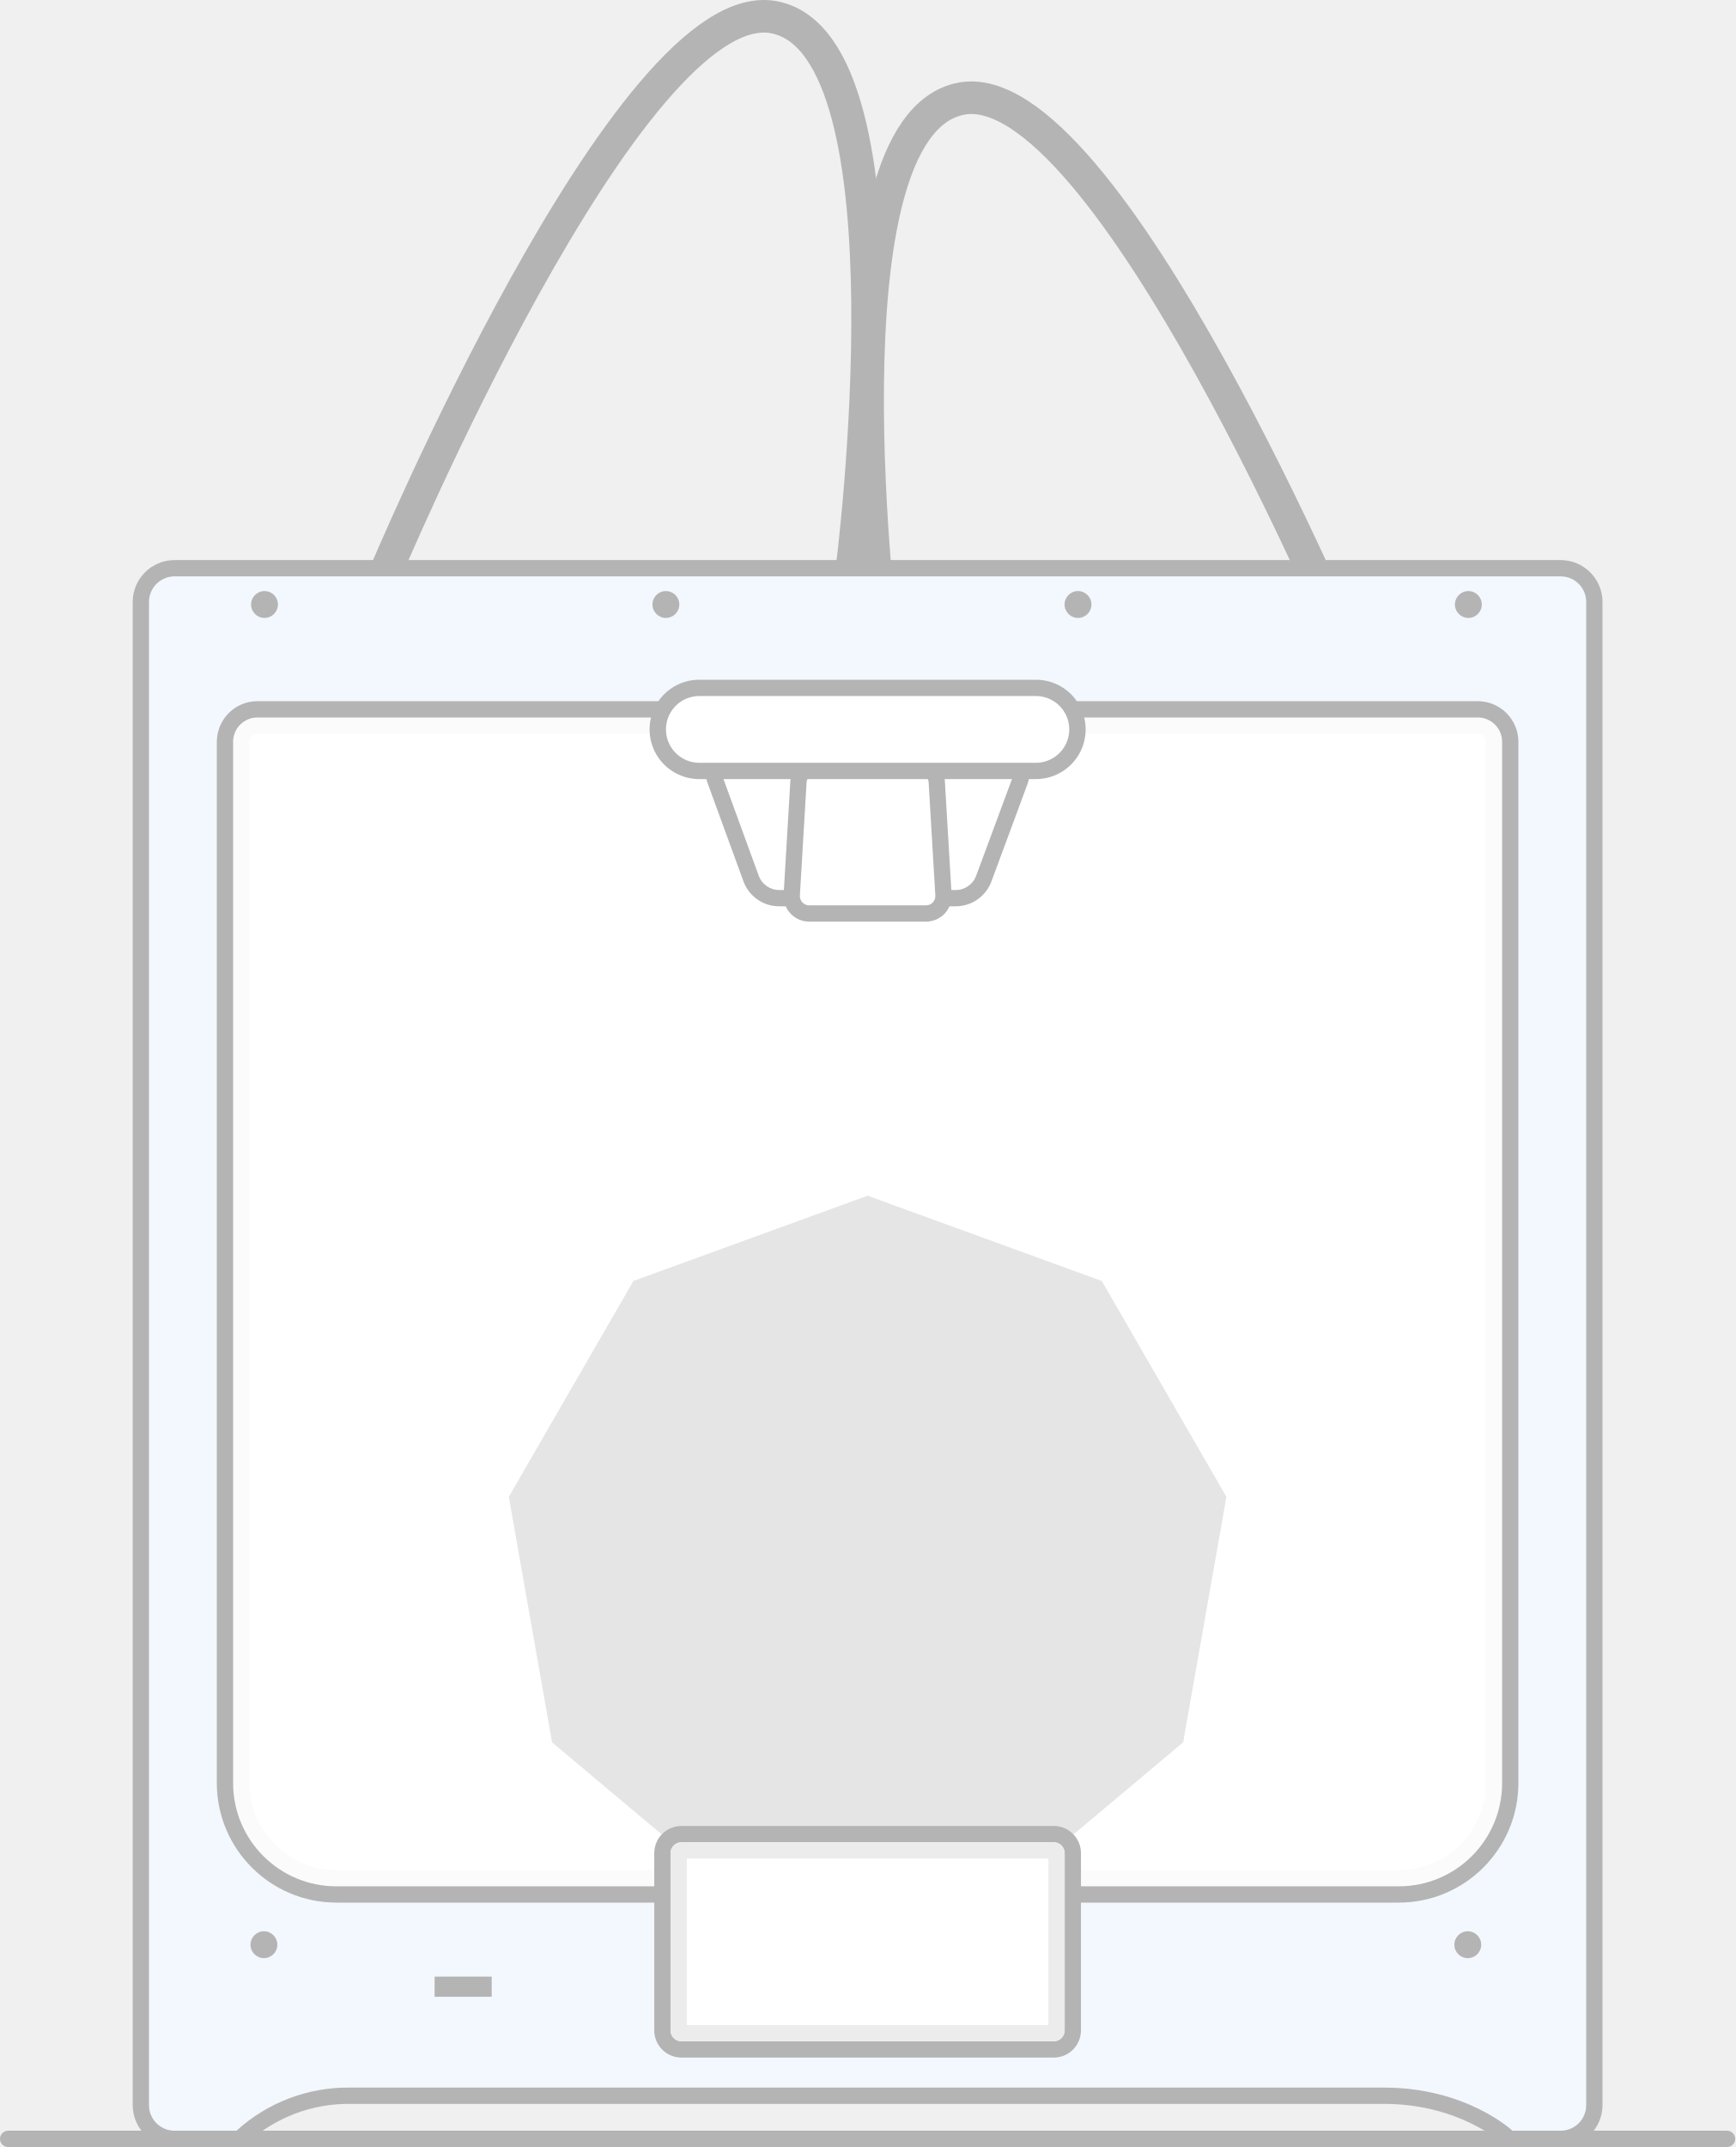
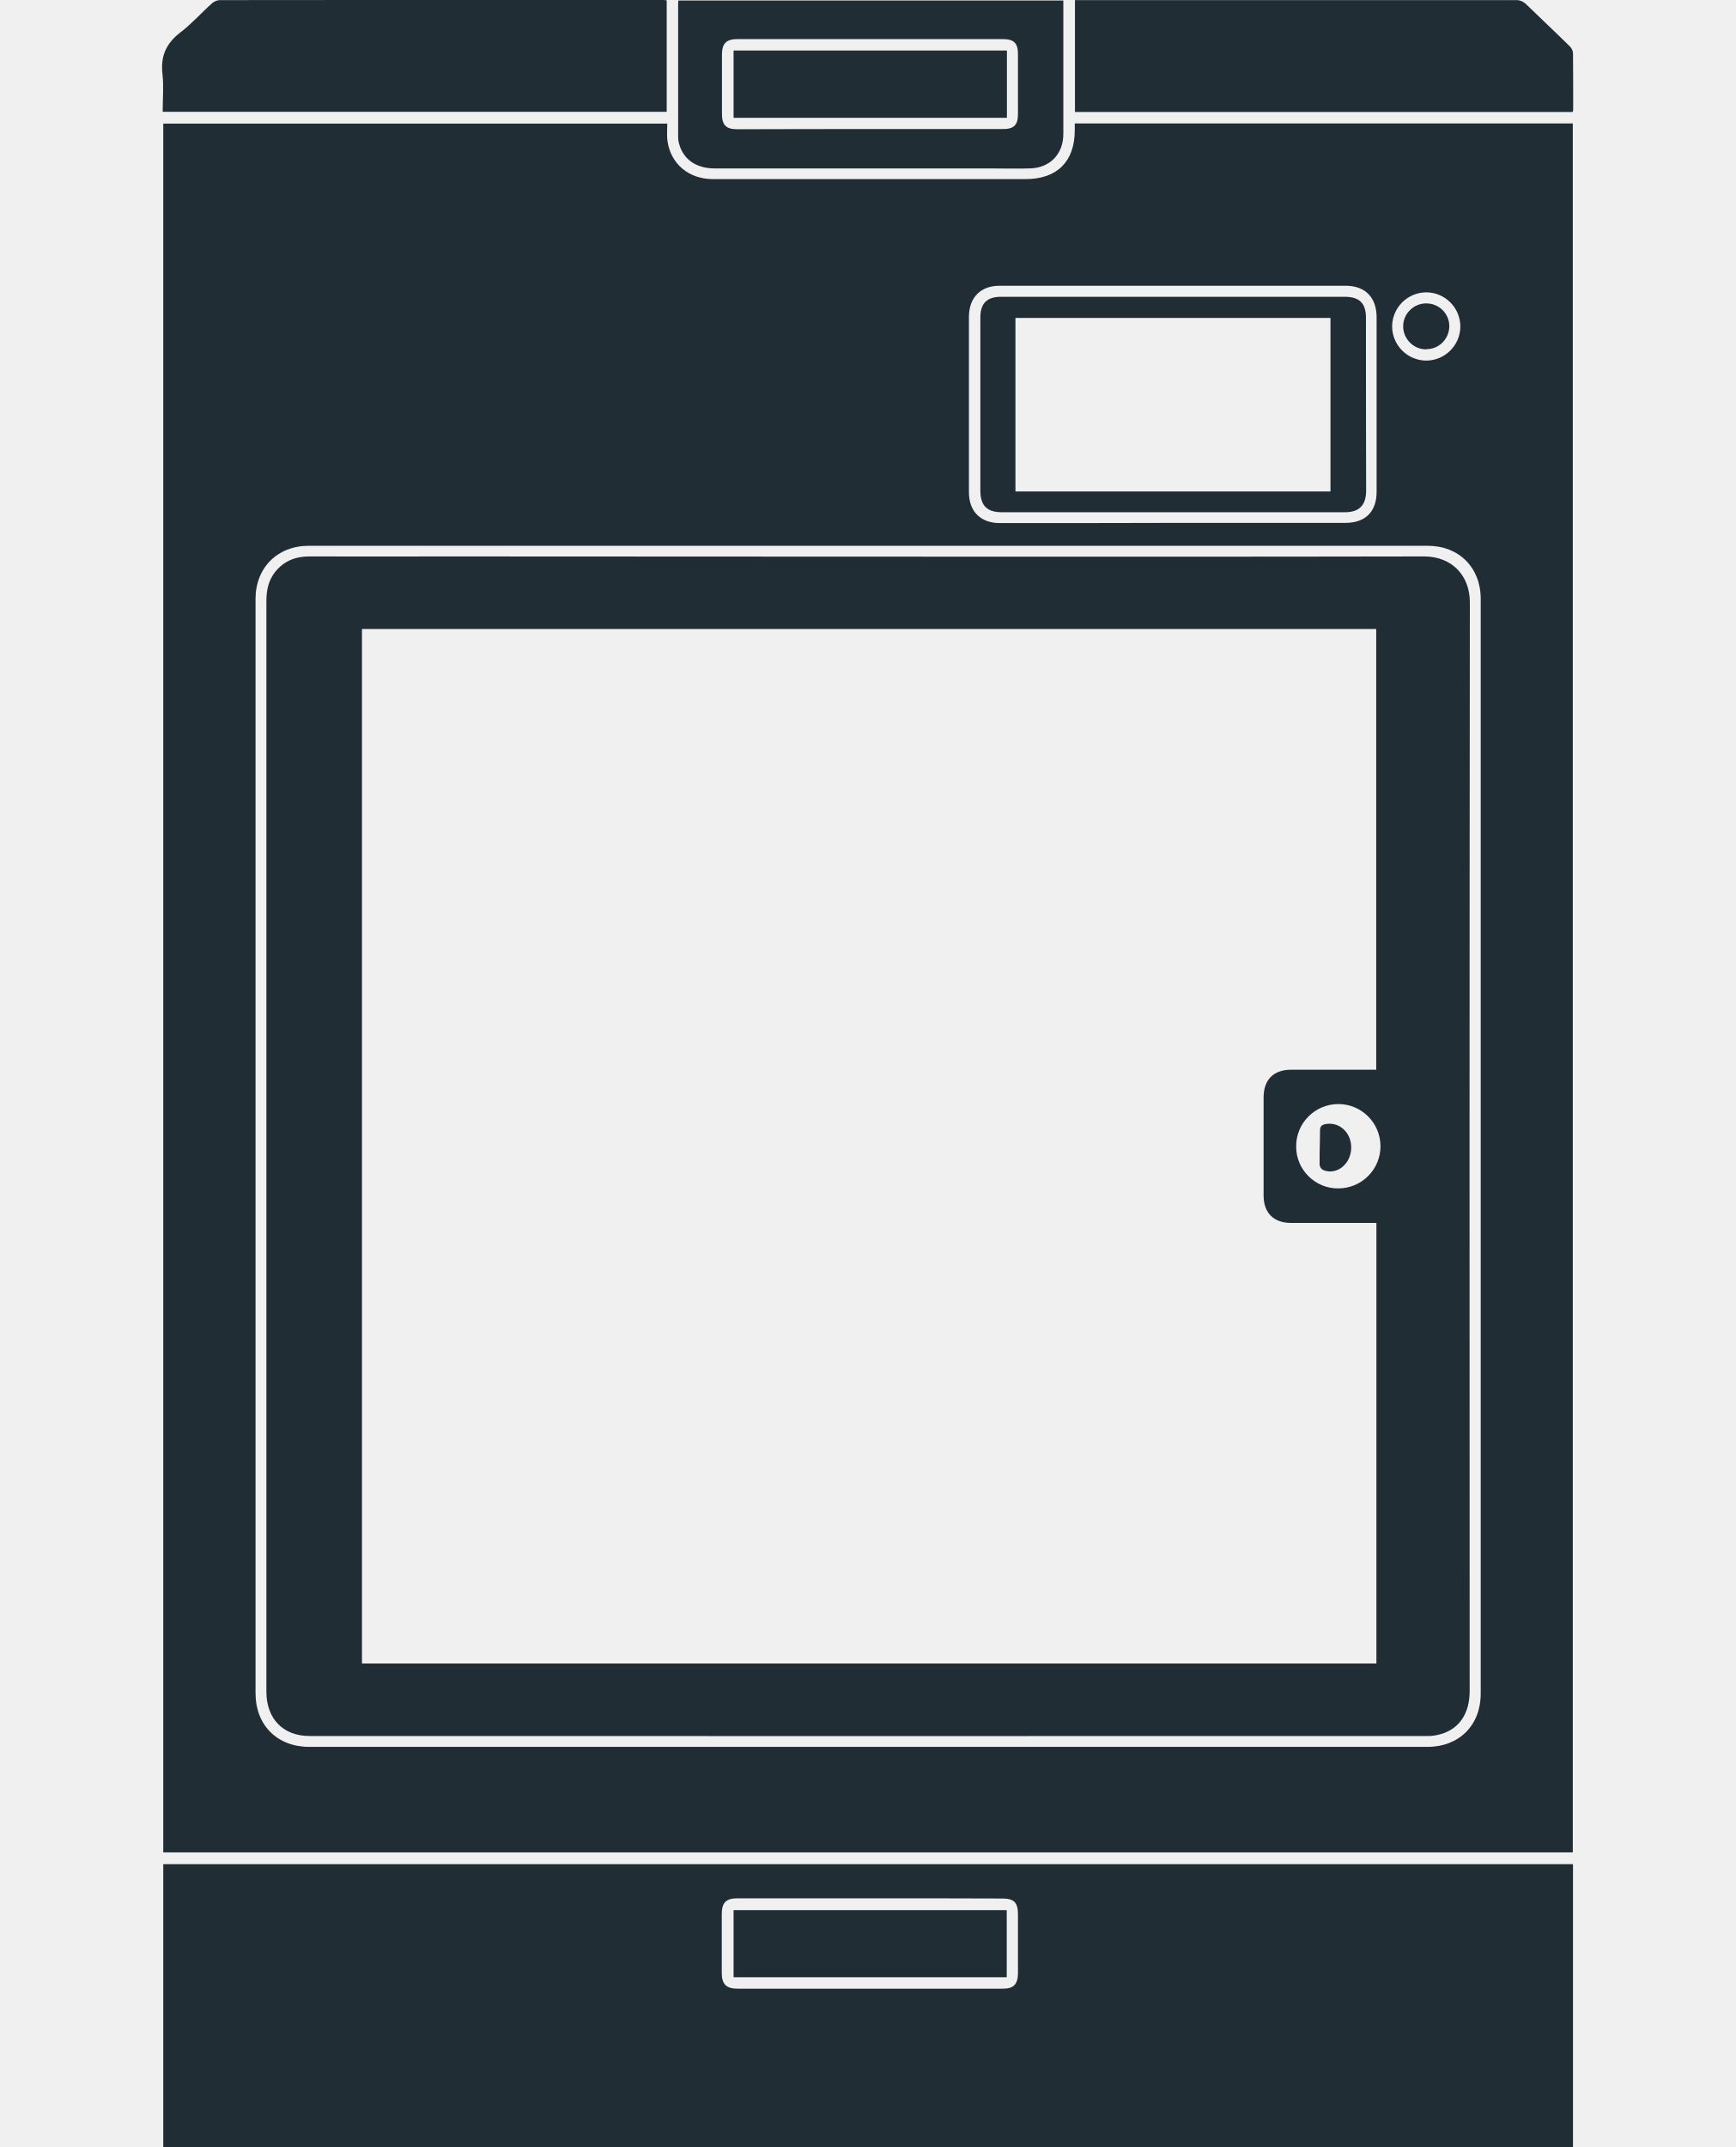
- <svg xmlns="http://www.w3.org/2000/svg" viewBox="0 0 895.119 1107.227">
-   <g transform="scale(4.2)">
-     <path d="M47.139,70.771S77.362-1.427,95.124,2.127,104.66,69.625,104.66,69.625" style="fill:none;stroke:#b4b4b4;stroke-linecap:round;stroke-miterlimit:10;stroke-width:4px" />
-     <path d="M165.984,80.771S135.762,8.573,118,12.127s-9.535,67.498-9.535,67.498" style="fill:none;stroke:#b4b4b4;stroke-linecap:round;stroke-miterlimit:10;stroke-width:4px" />
-     <path d="M185.368,262.625l-.289-.272c-.052-.049-5.491-5.025-15.101-5.025H42.964a19.536,19.536,0,0,0-13.2,4.992l-.295.303-8.029.002a4.144,4.144,0,0,1-4.14-4.14V73.911a4.144,4.144,0,0,1,4.14-4.14H191.683a4.144,4.144,0,0,1,4.14,4.14V258.486a4.144,4.144,0,0,1-4.14,4.14Z" style="fill:#f3f8fe" />
-     <path d="M191.683,70.771a3.14,3.14,0,0,1,3.14,3.14V258.486a3.14,3.14,0,0,1-3.14,3.14H185.765s-5.621-5.297-15.787-5.297H42.964a20.331,20.331,0,0,0-13.918,5.297H21.44a3.14,3.14,0,0,1-3.14-3.14V73.911a3.14,3.14,0,0,1,3.14-3.14H191.683m0-2H21.44a5.146,5.146,0,0,0-5.14,5.14V258.486a5.146,5.146,0,0,0,5.14,5.14h8.456l.59-.613a18.575,18.575,0,0,1,12.478-4.684H169.978c9.173,0,14.371,4.711,14.422,4.759l.575.532.79.006h5.918a5.146,5.146,0,0,0,5.14-5.14V73.911a5.146,5.146,0,0,0-5.14-5.14Z" style="fill:#b4b4b4" />
-     <path d="M41.31,230.618a11.693,11.693,0,0,1-11.68-11.68V91.084a1.99,1.99,0,0,1,1.987-1.987h149.89a1.989,1.989,0,0,1,1.987,1.987V218.938a11.693,11.693,0,0,1-11.68,11.68Z" style="fill:#fff" />
-     <path d="M181.507,90.097a.988.988,0,0,1,.987.987v127.854a10.692,10.692,0,0,1-10.68,10.68H41.31a10.692,10.692,0,0,1-10.68-10.68V91.084a.988.988,0,0,1,.987-.987h149.89m0-2H31.617A2.987,2.987,0,0,0,28.63,91.084v127.854a12.68,12.68,0,0,0,12.68,12.68H171.814a12.68,12.68,0,0,0,12.68-12.68V91.084a2.987,2.987,0,0,0-2.987-2.987Z" style="fill:#fbfbfb" />
-     <path d="M181.507,88.097a2.987,2.987,0,0,1,2.987,2.987v127.854a12.68,12.68,0,0,1-12.68,12.68H41.31a12.68,12.68,0,0,1-12.68-12.68V91.084a2.987,2.987,0,0,1,2.987-2.987h149.89m0-2H31.617A4.993,4.993,0,0,0,26.63,91.084v127.854a14.697,14.697,0,0,0,14.68,14.68H171.814a14.697,14.697,0,0,0,14.68-14.68V91.084a4.993,4.993,0,0,0-4.987-4.987Z" style="fill:#b4b4b4" />
-     <circle cx="180.277" cy="238.787" r="1.65" style="fill:#b4b4b4" />
-     <circle cx="32.416" cy="238.787" r="1.65" style="fill:#b4b4b4" />
-     <circle cx="180.349" cy="74.225" r="1.65" style="fill:#b4b4b4" />
-     <circle cx="132.403" cy="74.225" r="1.65" style="fill:#b4b4b4" />
-     <circle cx="81.786" cy="74.225" r="1.65" style="fill:#b4b4b4" />
-     <circle cx="32.488" cy="74.225" r="1.65" style="fill:#b4b4b4" />
-     <rect x="53.381" y="242.705" width="7.011" height="2.475" style="fill:#b4b4b4" />
-     <polygon points="106.562 146.818 77.797 157.287 62.492 183.796 67.808 213.942 91.257 233.618 121.867 233.618 145.316 213.942 150.631 183.796 135.326 157.287 106.562 146.818" style="fill:#e5e5e5" />
-     <rect x="81.357" y="225.208" width="50.41" height="26.437" rx="2.335" style="fill:#fff" />
-     <path d="M129.431,226.208a1.335,1.335,0,0,1,1.335,1.335V249.31a1.335,1.335,0,0,1-1.335,1.335H83.692a1.335,1.335,0,0,1-1.335-1.335V227.543a1.335,1.335,0,0,1,1.335-1.335h45.739m0-2H83.692a3.339,3.339,0,0,0-3.335,3.335V249.31a3.339,3.339,0,0,0,3.335,3.335h45.739a3.339,3.339,0,0,0,3.335-3.335V227.543a3.339,3.339,0,0,0-3.335-3.335Z" style="fill:#b4b4b4" />
-     <path d="M128.766,228.208v20.436H84.357V228.208h44.409m.665-2H83.692a1.335,1.335,0,0,0-1.335,1.335V249.31a1.335,1.335,0,0,0,1.335,1.335h45.739a1.335,1.335,0,0,0,1.335-1.335V227.543a1.335,1.335,0,0,0-1.335-1.335Z" style="fill:#ececec" />
-     <line x1="1" y1="262.625" x2="212.124" y2="262.625" style="fill:none;stroke:#b4b4b4;stroke-linecap:round;stroke-miterlimit:10;stroke-width:2px" />
-     <path d="M95.698,110.282a3.674,3.674,0,0,1-3.468-2.468l-4.372-11.976a3.704,3.704,0,0,1-.225-1.274v-4.61h37.863l-.022,4.75a3.703,3.703,0,0,1-.231,1.274l-4.404,11.883a3.677,3.677,0,0,1-3.452,2.421Z" style="fill:#fff" />
-     <path d="M124.491,90.955l-.018,3.746a2.713,2.713,0,0,1-.169.931l-4.403,11.883a2.672,2.672,0,0,1-2.514,1.768H95.699a2.671,2.671,0,0,1-2.523-1.795L88.798,95.496a2.705,2.705,0,0,1-.165-.931v-3.61H124.491m2.009-2H86.633v5.61a4.697,4.697,0,0,0,.287,1.62l4.377,11.989a4.663,4.663,0,0,0,4.402,3.109H117.387a4.683,4.683,0,0,0,4.396-3.091l4.397-11.865a4.696,4.696,0,0,0,.293-1.616l.018-3.746L126.5,88.955Z" style="fill:#b4b4b4" />
-     <path d="M99.383,112.164a2.142,2.142,0,0,1-2.138-2.269L98.07,95.993a1.954,1.954,0,0,1,1.949-1.837h13.088a1.954,1.954,0,0,1,1.949,1.837l.825,13.902a2.142,2.142,0,0,1-2.138,2.269Z" style="fill:#fff" />
-     <path d="M113.106,95.157a.952.952,0,0,1,.95.895l.825,13.902a1.142,1.142,0,0,1-1.14,1.21H99.383a1.142,1.142,0,0,1-1.14-1.21l.825-13.902a.952.952,0,0,1,.95-.895h13.088m0-2H100.018a2.955,2.955,0,0,0-2.947,2.777l-.825,13.902a3.142,3.142,0,0,0,3.137,3.328h14.357a3.142,3.142,0,0,0,3.137-3.327l-.825-13.904a2.955,2.955,0,0,0-2.947-2.777Z" style="fill:#b4b4b4" />
-     <path d="M85.959,94.662a5.099,5.099,0,1,1,0-10.197h41.207a5.099,5.099,0,0,1,0,10.197Z" style="fill:#fff" />
-     <path d="M127.165,85.464a4.099,4.099,0,1,1,0,8.197H85.959a4.099,4.099,0,1,1,0-8.197h41.206m0-2H85.959a6.099,6.099,0,1,0,0,12.197h41.206a6.099,6.099,0,1,0,0-12.197Z" style="fill:#b4b4b4" />
+ <svg xmlns="http://www.w3.org/2000/svg" version="1.1" id="Warstwa_1" x="0px" y="0px" viewBox="0 0 895.1 1107.2" style="enable-background:new 0 0 895.1 1107.2;" xml:space="preserve">
+   <style type="text/css">
+ 	.st0{fill:#202D35;}
+ </style>
+   <g id="Group_3472" transform="translate(-1781.985 -244.544)">
+     <path id="Path_613" class="st0" d="M2126.2,308.3c0,3.1-0.3,6.1,0.1,9c1.7,11.8,11,19.6,23.4,19.6c34.3,0,68.6,0,102.9,0   c19.5,0,39,0,58.5,0c16.2,0,25.3-9.1,25.3-25.2v-3.5h256.9v891.6h-727.1V308.3H2126.2z M2229.7,1145.4c96.2,0,192.4,0,288.6,0   c16.3,0,27.5-11.1,27.5-27.4c0-188.2,0-376.5,0-564.7c0-16.1-11.3-27.3-27.3-27.3h-577.2c-16.2,0-27.5,11.3-27.5,27.4   c0,188.1,0,376.2,0,564.4c0,16.4,11.2,27.6,27.7,27.6C2037.5,1145.4,2133.6,1145.4,2229.7,1145.4z M2386.6,514.2   c29.8,0,59.6,0,89.4,0c10.3,0,16.1-5.8,16.1-16c0-30,0-60,0-90c0-10.2-5.8-16.3-16-16.3c-59.5,0-119,0-178.5,0   c-9.9,0-15.8,6.2-15.8,16.1c0,30.1,0,60.3,0,90.4c0,9.9,6,15.9,16,15.9C2327.5,514.3,2357.1,514.3,2386.6,514.2z M2500.1,412.8   c0,9.7,7.8,17.6,17.5,17.7c9.7,0,17.6-7.8,17.7-17.5c0-9.7-7.8-17.6-17.5-17.7C2508.1,395.3,2500.2,403.1,2500.1,412.8z" />
+     <path id="Path_614" class="st0" d="M1866.2,1351.8v-145.9h727.2v145.9H1866.2z M2230.8,1223.5c-22.8,0-45.6,0-68.4,0   c-5.9,0-8.1,2.2-8.1,8.2c0,10.1,0,20.2,0,30.2c0,5.9,2.3,8.2,8.2,8.2c45.6,0,91.1,0,136.7,0c5.7,0,7.8-2.2,7.9-8   c0-10.1,0-20.2,0-30.2c0-6.3-2-8.3-8.2-8.3C2276.2,1223.5,2253.5,1223.5,2230.8,1223.5z" />
+     <path id="Path_615" class="st0" d="M2125.9,244.7v57.5h-260c0-6.5,0.6-13.1-0.1-19.4c-1.1-9.3,1.9-15.9,9.3-21.6   c5.8-4.4,10.7-10,16.2-14.9c1.1-1,2.5-1.6,4-1.7c76.4-0.1,152.7-0.1,229.1-0.1C2124.7,244.6,2125.2,244.7,2125.9,244.7z" />
+     <path id="Path_616" class="st0" d="M2593.2,302.3h-256.7v-57.7h3.5c74.6,0,149.2,0,223.8,0c2.1-0.1,4,0.7,5.5,2.2   c7.4,7.2,14.9,14.2,22.2,21.4c1,0.9,1.7,2.1,1.9,3.5c0.1,9.9,0.1,19.7,0.1,29.6C2593.4,301.6,2593.3,301.9,2593.2,302.3z" />
+     <path id="Path_617" class="st0" d="M2131.9,244.8h198.6v3.4c0,21.8,0,43.6,0,65.4c0,10.4-6.9,17.6-17.4,17.8   c-7.1,0.2-14.2,0-21.4,0c-47,0-94,0-141,0c-9.6,0-16.2-4.6-18.4-12.7c-0.4-1.3-0.5-2.6-0.5-3.9c0-22.9,0-45.8,0-68.7   C2131.8,245.8,2131.9,245.4,2131.9,244.8z M2230.7,311.1c22.9,0,45.8,0,68.7,0c5.6,0,7.7-2.1,7.7-7.7c0-10.3,0-20.6,0-30.9   c0-5.8-2.1-7.8-8-7.8c-45.6,0-91.2,0-136.7,0c-5.7,0-8,2.2-8,8c0,10.2,0,20.4,0,30.6c0,5.8,2.2,7.9,7.9,7.9   C2185.1,311.1,2207.9,311.1,2230.7,311.1z" />
+     <path id="Path_618" class="st0" d="M2230,531.6c95.5,0,191.1,0.1,286.6-0.1c14.3,0,23.6,9.8,23.6,23.7   c-0.2,187.1-0.2,374.3-0.1,561.4c0,11.4-5.2,19.4-14.8,22.2c-2.4,0.7-4.9,1.1-7.4,1c-192.1,0-384.1,0.1-576.2,0   c-13.7,0-22.3-8.9-22.3-22.9c0-84.1,0-168.3,0-252.4c0-103.3,0-206.6,0-309.9c0-5.5,1-10.7,4.5-15.1c4.5-5.6,10.4-8,17.5-8   c23.7,0,47.3,0.1,71,0L2230,531.6z M1968.7,1102.4H2492V875.2h-3.7c-13.5,0-27,0-40.4,0c-8.9,0-14.1-5.2-14.1-14.1   c0-16.9,0-33.7,0-50.6c0-9.1,5.1-14.3,14.2-14.3c13.5,0,27,0,40.4,0h3.5V568.9h-523.2V1102.4z M2472.5,857.4   c12-0.1,21.7-9.9,21.6-21.9c-0.1-12-9.9-21.7-21.9-21.6c-12,0.1-21.7,9.9-21.6,21.9c0,0,0,0.1,0,0.1c0,11.9,9.8,21.6,21.7,21.5   C2472.4,857.4,2472.4,857.4,2472.5,857.4L2472.5,857.4z" />
+     <path id="Path_619" class="st0" d="M2517.6,424.7c-6.5,0-11.8-5.4-11.8-11.9c0-6.5,5.4-11.8,11.9-11.8c6.5,0,11.9,5.2,11.9,11.7   c0,6.5-5.2,11.9-11.7,11.9C2517.8,424.7,2517.7,424.7,2517.6,424.7z" />
+     <path id="Path_620" class="st0" d="M2301.3,1229.6v34.6h-140.9v-34.6H2301.3z" />
+     <path id="Path_621" class="st0" d="M2301.4,270.6v34.7h-141v-34.7H2301.4z" />
+     <path id="Path_622" class="st0" d="M2479,836.5c-0.1,8.2-7.3,14.2-14.3,11.5c-1.1-0.5-1.8-1.5-2-2.7c-0.1-5.9,0.2-11.8,0.2-17.7   c0-2.3,1-3,3-3.4C2472.9,823,2479.1,828.6,2479,836.5z" />
+     <path id="Path_623" class="st0" d="M2486.6,408.4c0-7.5-3.4-10.8-10.9-10.8c-29.6,0-59.2,0-88.7,0c-29.6,0-59.2,0-88.7,0   c-7.2,0-10.6,3.4-10.6,10.6c0,29.8,0,59.6,0,89.4c0,7.6,3.4,11.1,11,11.1c59,0,118.1,0,177.1,0c7.3,0,10.8-3.6,10.9-10.9   C2486.6,468,2486.6,438.2,2486.6,408.4z M2468.3,498h-162.5v-89.5h162.5L2468.3,498z" />
  </g>
</svg>
